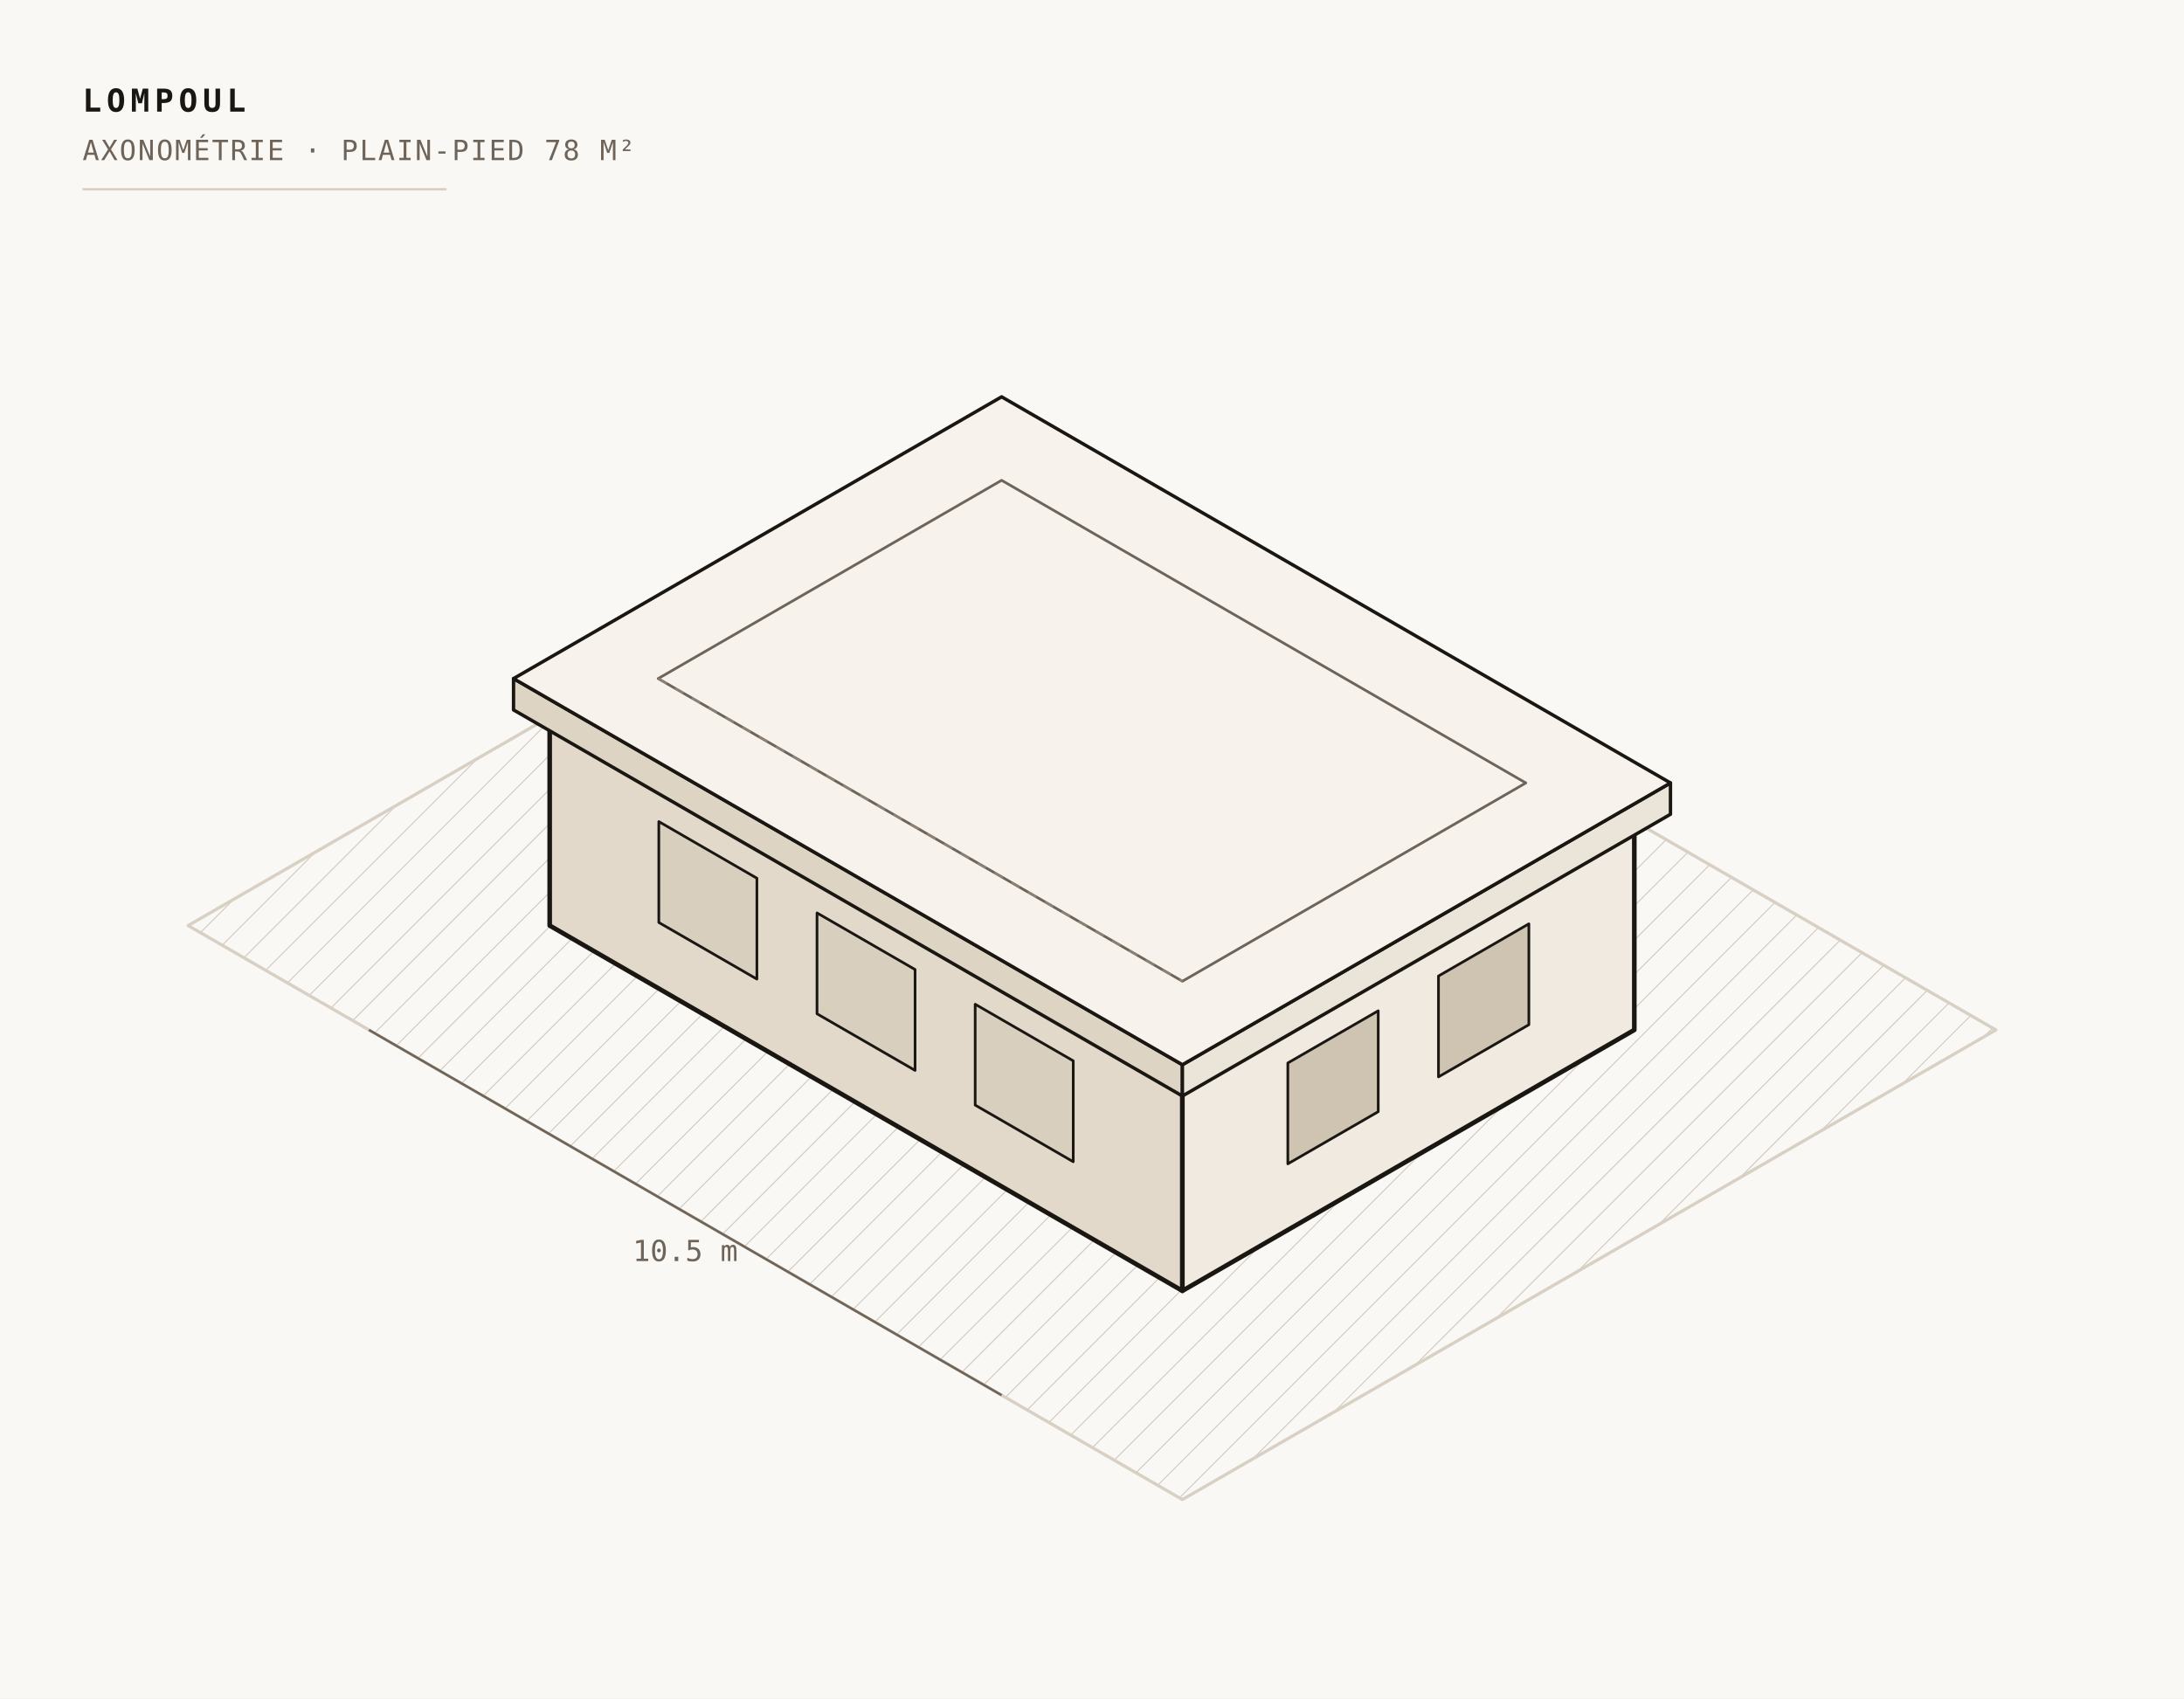
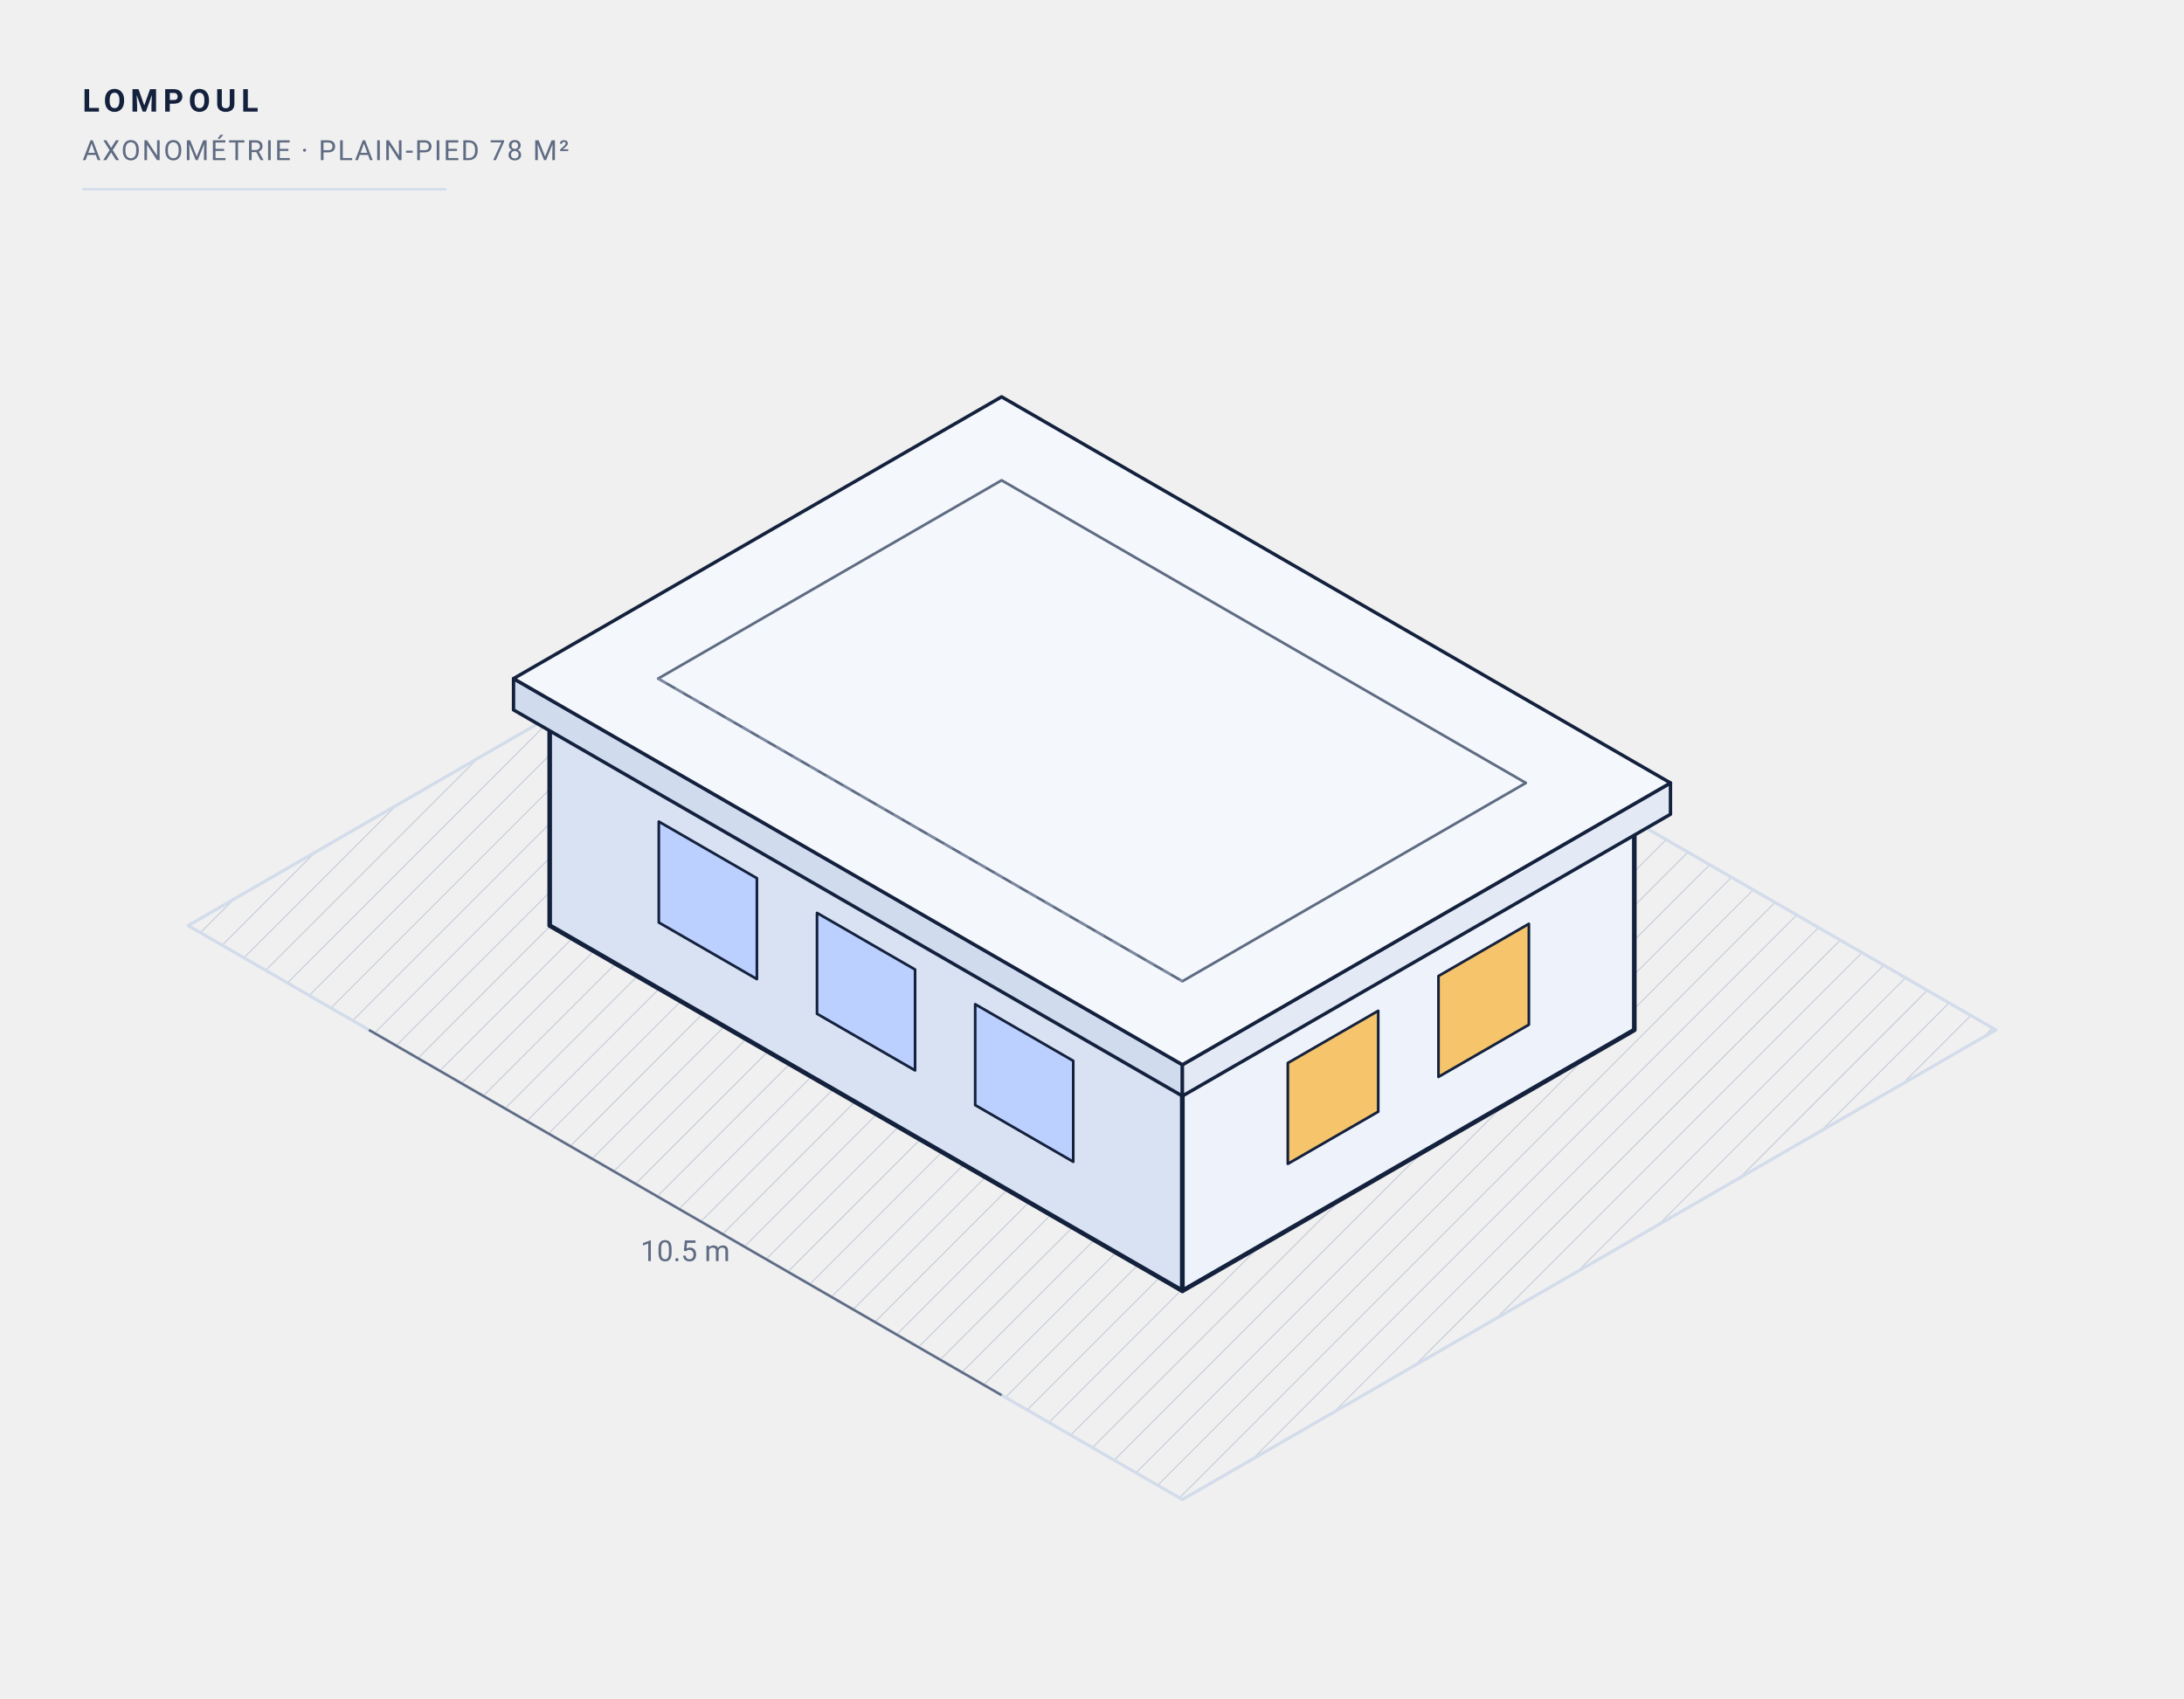
<svg xmlns="http://www.w3.org/2000/svg" viewBox="0 0 900 700" role="img" aria-label="Axonométrie du modèle Lompoul">
  <defs>
    <pattern id="sol" width="10" height="10" patternUnits="userSpaceOnUse" patternTransform="rotate(45)">
-       <path d="M0 0v10" stroke="#A79C8D" stroke-width=".8" opacity=".5" />
+       <path d="M0 0v10" stroke="#9AA8C0" stroke-width=".8" opacity=".5" />
    </pattern>
  </defs>
-   <rect width="900" height="700" fill="#FAF8F4" />
-   <path d="M412.75 187.91 L822.47 424.46 L487.25 618.0 L77.53 381.45 Z" fill="url(#sol)" stroke="#D8D0C4" stroke-width="1.3" stroke-linejoin="round" />
-   <path d="M226.52 381.45 L487.25 531.98 L487.25 443.1 L226.52 292.57 Z" fill="#E2D9CA" stroke="#1A1713" stroke-width="1.9" stroke-linejoin="round" />
-   <path d="M673.48 424.46 L487.25 531.98 L487.25 443.1 L673.48 335.58 Z" fill="#F0EAE0" stroke="#1A1713" stroke-width="1.9" stroke-linejoin="round" />
-   <path d="M412.75 185.04 L673.48 335.58 L487.25 443.1 L226.52 292.57 Z" fill="#FBF9F5" stroke="#1A1713" stroke-width="1.9" stroke-linejoin="round" />
-   <path d="M271.49 380.18 L311.91 403.51 L311.91 361.94 L271.49 338.6 Z" fill="#D9CFBF" stroke="#1A1713" stroke-width="1.1" stroke-linejoin="round" />
-   <path d="M336.68 417.81 L377.09 441.14 L377.09 399.57 L336.68 376.24 Z" fill="#D9CFBF" stroke="#1A1713" stroke-width="1.1" stroke-linejoin="round" />
-   <path d="M401.86 455.44 L442.27 478.78 L442.27 437.2 L401.86 413.87 Z" fill="#D9CFBF" stroke="#1A1713" stroke-width="1.1" stroke-linejoin="round" />
-   <path d="M630.03 422.31 L592.78 443.81 L592.78 402.24 L630.03 380.73 Z" fill="#CFC4B2" stroke="#1A1713" stroke-width="1.1" stroke-linejoin="round" />
-   <path d="M567.95 458.15 L530.7 479.65 L530.7 438.08 L567.95 416.58 Z" fill="#CFC4B2" stroke="#1A1713" stroke-width="1.1" stroke-linejoin="round" />
-   <path d="M211.62 292.57 L487.25 451.7 L487.25 438.8 L211.62 279.66 Z" fill="#DED4C3" stroke="#1A1713" stroke-width="1.4" stroke-linejoin="round" />
-   <path d="M688.38 335.58 L487.25 451.7 L487.25 438.8 L688.38 322.67 Z" fill="#EBE4D8" stroke="#1A1713" stroke-width="1.4" stroke-linejoin="round" />
-   <path d="M412.75 163.54 L688.38 322.67 L487.25 438.8 L211.62 279.66 Z" fill="#F7F3EC" stroke="#1A1713" stroke-width="1.4" stroke-linejoin="round" />
-   <path d="M412.75 197.95 L628.78 322.67 L487.25 404.39 L271.22 279.66 Z" fill="none" stroke="#6E6459" stroke-width="1.1" stroke-linejoin="round" />
-   <path d="M271.22 279.66L487.25 404.39" stroke="#A79C8D" stroke-width="1" opacity=".5" stroke-dasharray="4 4" />
-   <path d="M152.03 424.46L412.75 574.99" stroke="#6E6459" stroke-width="1" />
-   <text x="282.39" y="519.73" text-anchor="middle" font-family="'IBM Plex Mono','SFMono-Regular',Menlo,monospace" font-size="12" fill="#6E6459">10.5 m</text>
-   <text x="34" y="46" font-family="'IBM Plex Mono','SFMono-Regular',Menlo,monospace" font-size="13" font-weight="600" fill="#1A1713" letter-spacing=".16em">LOMPOUL</text>
-   <text x="34" y="66" font-family="'IBM Plex Mono','SFMono-Regular',Menlo,monospace" font-size="11.5" fill="#6E6459" letter-spacing=".06em">AXONOMÉTRIE · PLAIN-PIED 78 M²</text>
-   <path d="M34 78h150" stroke="#D8D0C4" stroke-width="1" />
+   <path d="M412.75 187.91 L822.47 424.46 L487.25 618.0 L77.53 381.45 Z" fill="url(#sol)" stroke="#D3DCEA" stroke-width="1.3" stroke-linejoin="round" />
+   <path d="M226.52 381.45 L487.25 531.98 L487.25 443.1 L226.52 292.57 Z" fill="#D8E2F3" stroke="#14213D" stroke-width="1.9" stroke-linejoin="round" />
+   <path d="M673.48 424.46 L487.25 531.98 L487.25 443.1 L673.48 335.58 Z" fill="#EEF3FB" stroke="#14213D" stroke-width="1.9" stroke-linejoin="round" />
+   <path d="M412.75 185.04 L673.48 335.58 L487.25 443.1 L226.52 292.57 Z" fill="#FFFFFF" stroke="#14213D" stroke-width="1.9" stroke-linejoin="round" />
+   <path d="M271.49 380.18 L311.91 403.51 L311.91 361.94 L271.49 338.6 Z" fill="#BCD0FF" stroke="#14213D" stroke-width="1.1" stroke-linejoin="round" />
+   <path d="M336.68 417.81 L377.09 441.14 L377.09 399.57 L336.68 376.24 Z" fill="#BCD0FF" stroke="#14213D" stroke-width="1.1" stroke-linejoin="round" />
+   <path d="M401.86 455.44 L442.27 478.78 L442.27 437.2 L401.86 413.87 Z" fill="#BCD0FF" stroke="#14213D" stroke-width="1.1" stroke-linejoin="round" />
+   <path d="M630.03 422.31 L592.78 443.81 L592.78 402.24 L630.03 380.73 Z" fill="#F5C46B" stroke="#14213D" stroke-width="1.1" stroke-linejoin="round" />
+   <path d="M567.95 458.15 L530.7 479.65 L530.7 438.08 L567.95 416.58 Z" fill="#F5C46B" stroke="#14213D" stroke-width="1.1" stroke-linejoin="round" />
+   <path d="M211.62 292.57 L487.25 451.7 L487.25 438.8 L211.62 279.66 Z" fill="#D0DBEE" stroke="#14213D" stroke-width="1.4" stroke-linejoin="round" />
+   <path d="M688.38 335.58 L487.25 451.7 L487.25 438.8 L688.38 322.67 Z" fill="#E3EAF6" stroke="#14213D" stroke-width="1.4" stroke-linejoin="round" />
+   <path d="M412.75 163.54 L688.38 322.67 L487.25 438.8 L211.62 279.66 Z" fill="#F4F7FC" stroke="#14213D" stroke-width="1.4" stroke-linejoin="round" />
+   <path d="M412.75 197.95 L628.78 322.67 L487.25 404.39 L271.22 279.66 Z" fill="none" stroke="#5E6B82" stroke-width="1.1" stroke-linejoin="round" />
+   <path d="M271.22 279.66L487.25 404.39" stroke="#9AA8C0" stroke-width="1" opacity=".5" stroke-dasharray="4 4" />
+   <path d="M152.03 424.46L412.75 574.99" stroke="#5E6B82" stroke-width="1" />
+   <text x="282.39" y="519.73" text-anchor="middle" font-family="Figtree,system-ui,-apple-system,'Segoe UI',Roboto,Helvetica,Arial,sans-serif" font-size="12" fill="#5E6B82">10.5 m</text>
+   <text x="34" y="46" font-family="Figtree,system-ui,-apple-system,'Segoe UI',Roboto,Helvetica,Arial,sans-serif" font-size="13" font-weight="600" fill="#14213D" letter-spacing=".16em">LOMPOUL</text>
+   <text x="34" y="66" font-family="Figtree,system-ui,-apple-system,'Segoe UI',Roboto,Helvetica,Arial,sans-serif" font-size="11.5" fill="#5E6B82" letter-spacing=".06em">AXONOMÉTRIE · PLAIN-PIED 78 M²</text>
+   <path d="M34 78h150" stroke="#D3DCEA" stroke-width="1" />
</svg>
